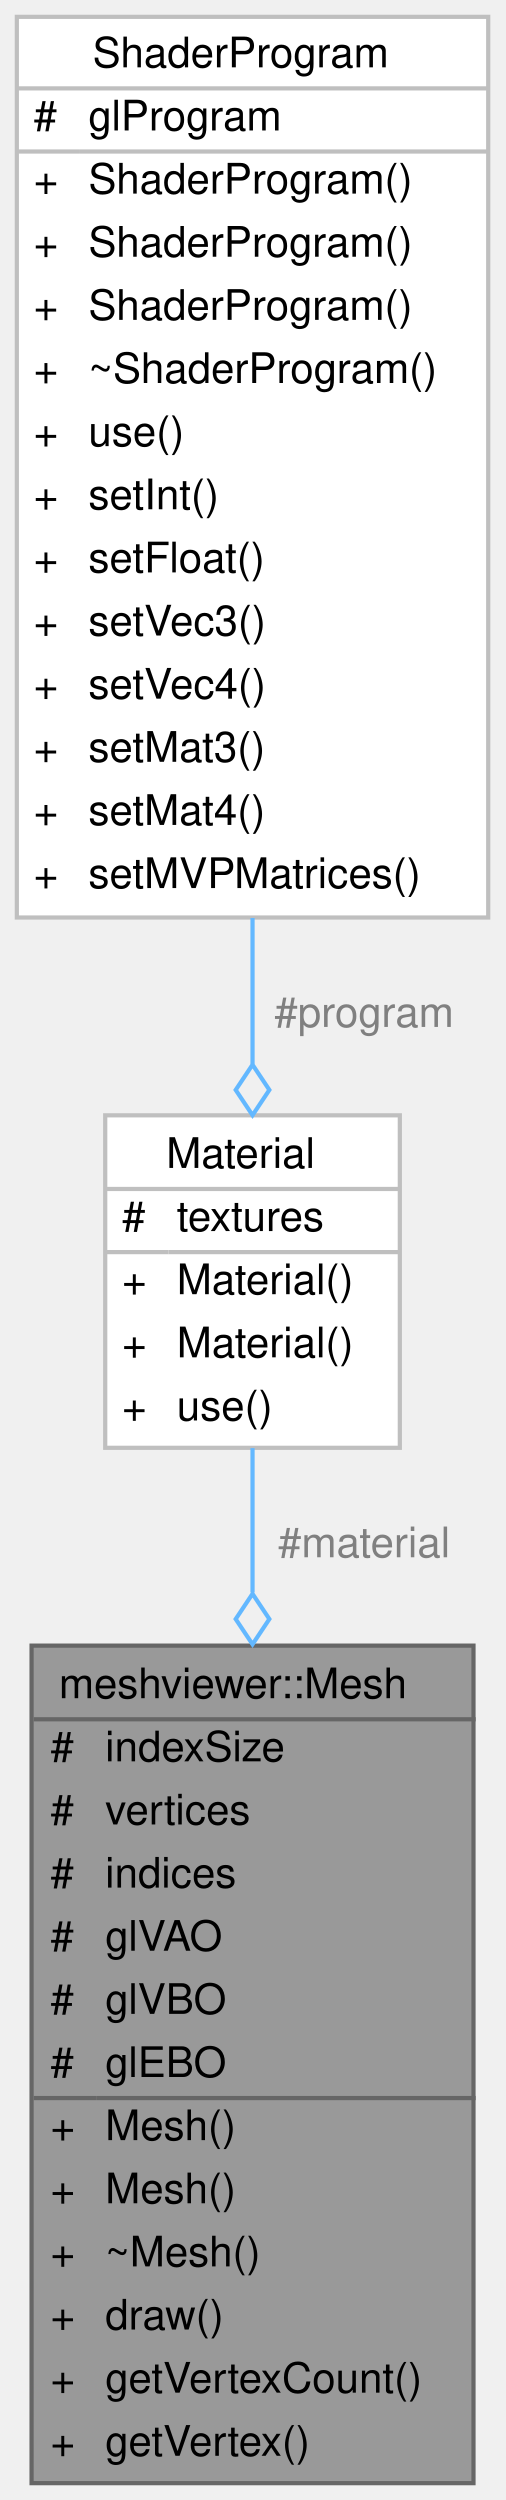
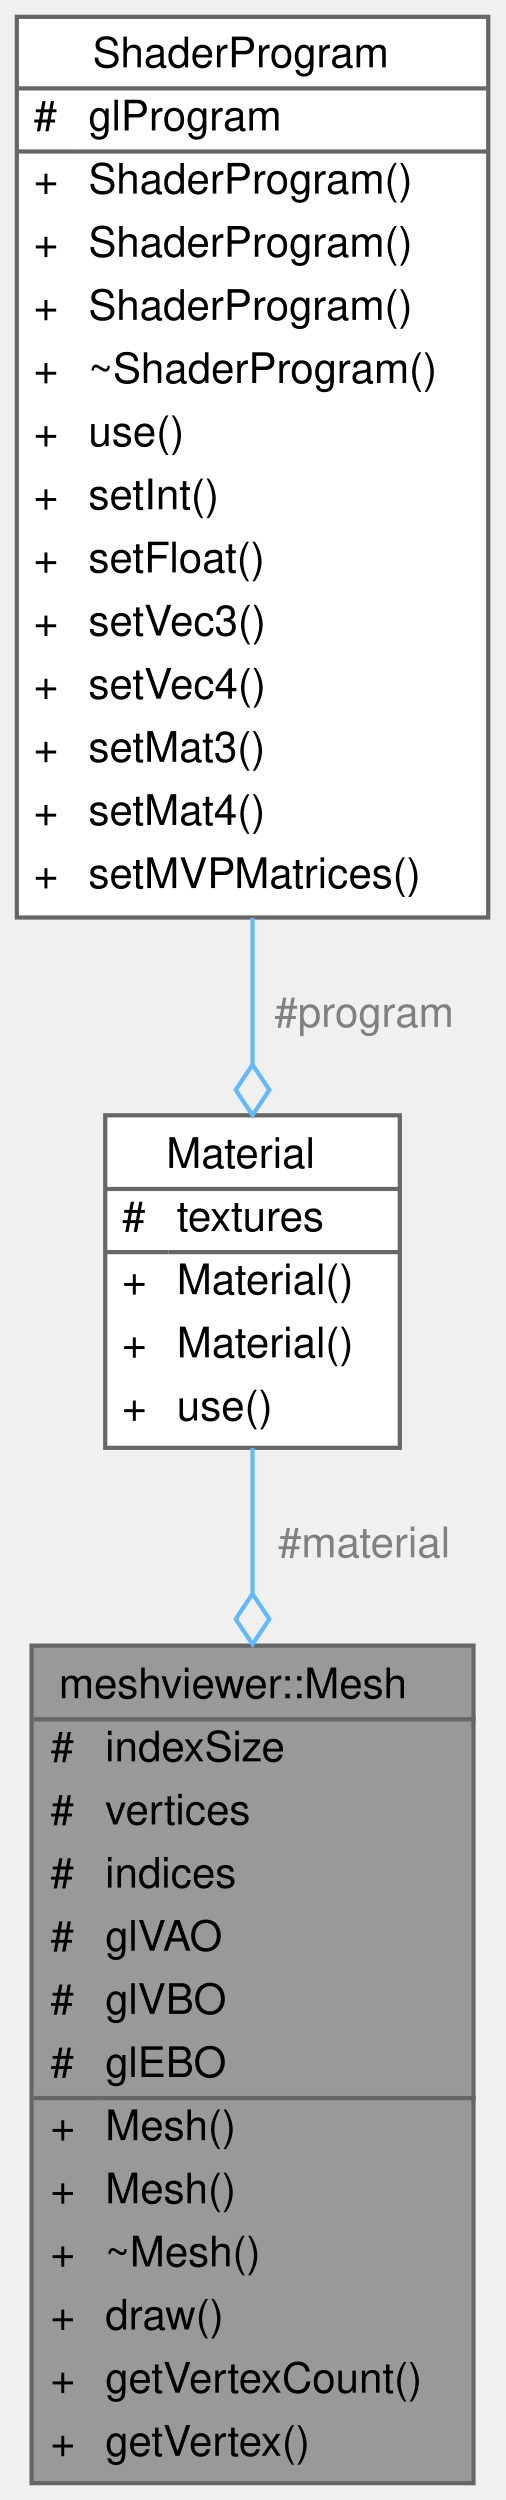
<svg xmlns="http://www.w3.org/2000/svg" xmlns:xlink="http://www.w3.org/1999/xlink" width="120pt" height="594pt" viewBox="0.00 0.00 120.00 594.00">
  <g id="graph0" class="graph" transform="scale(1 1) rotate(0) translate(4 590)">
    <g id="Node000001" class="node">
      <g id="a_Node000001">
-         <a xlink:title=" ">
+         <a xlink:title="Represents a 3D mesh with OpenGL rendering capabilities.">
          <polygon fill="#999999" stroke="transparent" points="108.5,-199 3.5,-199 3.5,0 108.5,0 108.5,-199" />
          <text text-anchor="start" x="10" y="-186.5" font-family="Helvetica,sans-Serif" font-size="10.00">meshviewer::Mesh</text>
          <text text-anchor="start" x="8" y="-171.5" font-family="Helvetica,sans-Serif" font-size="10.00">#</text>
          <text text-anchor="start" x="21" y="-171.5" font-family="Helvetica,sans-Serif" font-size="10.00">indexSize</text>
          <text text-anchor="start" x="8" y="-156.5" font-family="Helvetica,sans-Serif" font-size="10.00">#</text>
          <text text-anchor="start" x="21" y="-156.5" font-family="Helvetica,sans-Serif" font-size="10.00">vertices</text>
          <text text-anchor="start" x="8" y="-141.5" font-family="Helvetica,sans-Serif" font-size="10.00">#</text>
          <text text-anchor="start" x="21" y="-141.5" font-family="Helvetica,sans-Serif" font-size="10.00">indices</text>
          <text text-anchor="start" x="8" y="-126.5" font-family="Helvetica,sans-Serif" font-size="10.00">#</text>
          <text text-anchor="start" x="21" y="-126.5" font-family="Helvetica,sans-Serif" font-size="10.00">glVAO</text>
          <text text-anchor="start" x="8" y="-111.5" font-family="Helvetica,sans-Serif" font-size="10.00">#</text>
          <text text-anchor="start" x="21" y="-111.5" font-family="Helvetica,sans-Serif" font-size="10.00">glVBO</text>
          <text text-anchor="start" x="8" y="-96.5" font-family="Helvetica,sans-Serif" font-size="10.00">#</text>
          <text text-anchor="start" x="21" y="-96.5" font-family="Helvetica,sans-Serif" font-size="10.00">glEBO</text>
          <text text-anchor="start" x="8" y="-81.5" font-family="Helvetica,sans-Serif" font-size="10.00">+</text>
          <text text-anchor="start" x="21" y="-81.5" font-family="Helvetica,sans-Serif" font-size="10.00">Mesh()</text>
          <text text-anchor="start" x="8" y="-66.5" font-family="Helvetica,sans-Serif" font-size="10.00">+</text>
          <text text-anchor="start" x="21" y="-66.5" font-family="Helvetica,sans-Serif" font-size="10.00">Mesh()</text>
          <text text-anchor="start" x="8" y="-51.5" font-family="Helvetica,sans-Serif" font-size="10.00">+</text>
          <text text-anchor="start" x="21" y="-51.5" font-family="Helvetica,sans-Serif" font-size="10.00">~Mesh()</text>
          <text text-anchor="start" x="8" y="-36.5" font-family="Helvetica,sans-Serif" font-size="10.00">+</text>
          <text text-anchor="start" x="21" y="-36.5" font-family="Helvetica,sans-Serif" font-size="10.00">draw()</text>
          <text text-anchor="start" x="8" y="-21.5" font-family="Helvetica,sans-Serif" font-size="10.00">+</text>
          <text text-anchor="start" x="21" y="-21.5" font-family="Helvetica,sans-Serif" font-size="10.00">getVertexCount()</text>
          <text text-anchor="start" x="8" y="-6.5" font-family="Helvetica,sans-Serif" font-size="10.00">+</text>
          <text text-anchor="start" x="21" y="-6.5" font-family="Helvetica,sans-Serif" font-size="10.00">getVertex()</text>
          <polygon fill="#666666" stroke="#666666" points="4,-181.5 4,-181.5 109,-181.5 109,-181.5 4,-181.5" />
          <polygon fill="#666666" stroke="#666666" points="4,-91.5 4,-91.5 19,-91.5 19,-91.5 4,-91.5" />
          <polygon fill="#666666" stroke="#666666" points="19,-91.5 19,-91.5 109,-91.5 109,-91.5 19,-91.5" />
          <polygon fill="none" stroke="#666666" points="3.5,0 3.5,-199 108.5,-199 108.5,0 3.5,0" />
        </a>
      </g>
    </g>
    <g id="Node000002" class="node">
      <g id="a_Node000002">
-         <a xlink:href="classMaterial.html" target="_top" xlink:title=" ">
+         <a xlink:href="classMaterial.html" target="_top" xlink:title="Represents a material that combines textures and shaders.">
          <polygon fill="white" stroke="transparent" points="91,-325 21,-325 21,-246 91,-246 91,-325" />
          <text text-anchor="start" x="35.5" y="-312.5" font-family="Helvetica,sans-Serif" font-size="10.00">Material</text>
          <text text-anchor="start" x="25" y="-297.5" font-family="Helvetica,sans-Serif" font-size="10.00">#</text>
          <text text-anchor="start" x="38" y="-297.5" font-family="Helvetica,sans-Serif" font-size="10.00">textures</text>
          <text text-anchor="start" x="25" y="-282.5" font-family="Helvetica,sans-Serif" font-size="10.00">+</text>
          <text text-anchor="start" x="38" y="-282.5" font-family="Helvetica,sans-Serif" font-size="10.00">Material()</text>
          <text text-anchor="start" x="25" y="-267.5" font-family="Helvetica,sans-Serif" font-size="10.00">+</text>
          <text text-anchor="start" x="38" y="-267.5" font-family="Helvetica,sans-Serif" font-size="10.00">Material()</text>
          <text text-anchor="start" x="25" y="-252.5" font-family="Helvetica,sans-Serif" font-size="10.00">+</text>
          <text text-anchor="start" x="38" y="-252.5" font-family="Helvetica,sans-Serif" font-size="10.00">use()</text>
-           <polygon fill="#bfbfbf" stroke="#bfbfbf" points="21,-307.5 21,-307.5 91,-307.5 91,-307.5 21,-307.5" />
-           <polygon fill="#bfbfbf" stroke="#bfbfbf" points="21,-292.5 21,-292.5 36,-292.5 36,-292.5 21,-292.5" />
-           <polygon fill="#bfbfbf" stroke="#bfbfbf" points="36,-292.5 36,-292.5 91,-292.5 91,-292.5 36,-292.5" />
-           <polygon fill="none" stroke="#bfbfbf" points="21,-246 21,-325 91,-325 91,-246 21,-246" />
+           <polygon fill="#666666" stroke="#666666" points="21,-307.5 21,-307.5 91,-307.5 91,-307.5 21,-307.5" />
+           <polygon fill="#666666" stroke="#666666" points="21,-292.5 21,-292.5 36,-292.5 36,-292.5 21,-292.5" />
+           <polygon fill="#666666" stroke="#666666" points="36,-292.5 36,-292.5 91,-292.5 91,-292.5 36,-292.5" />
+           <polygon fill="none" stroke="#666666" points="21,-246 21,-325 91,-325 91,-246 21,-246" />
        </a>
      </g>
    </g>
    <g id="edge1_Node000001_Node000002" class="edge">
      <g id="a_edge1_Node000001_Node000002">
        <a xlink:title=" ">
          <path fill="none" stroke="#63b8ff" d="M56,-245.93C56,-235.57 56,-223.84 56,-211.63" />
          <polygon fill="none" stroke="#63b8ff" points="56,-211.31 52,-205.31 56,-199.31 60,-205.31 56,-211.31" />
        </a>
      </g>
      <text text-anchor="middle" x="82.5" y="-220" font-family="Helvetica,sans-Serif" font-size="10.00" fill="grey"> #material</text>
    </g>
    <g id="Node000003" class="node">
      <g id="a_Node000003">
-         <a xlink:href="classShaderProgram.html" target="_top" xlink:title=" ">
+         <a xlink:href="classShaderProgram.html" target="_top" xlink:title="Represents an OpenGL shader program.">
          <polygon fill="white" stroke="transparent" points="112,-586 0,-586 0,-372 112,-372 112,-586" />
          <text text-anchor="start" x="18" y="-574" font-family="Helvetica,sans-Serif" font-size="10.00">ShaderProgram</text>
          <text text-anchor="start" x="4" y="-559" font-family="Helvetica,sans-Serif" font-size="10.00">#</text>
          <text text-anchor="start" x="17" y="-559" font-family="Helvetica,sans-Serif" font-size="10.00">glProgram</text>
          <text text-anchor="start" x="4" y="-544" font-family="Helvetica,sans-Serif" font-size="10.00">+</text>
          <text text-anchor="start" x="17" y="-544" font-family="Helvetica,sans-Serif" font-size="10.00">ShaderProgram()</text>
          <text text-anchor="start" x="4" y="-529" font-family="Helvetica,sans-Serif" font-size="10.00">+</text>
          <text text-anchor="start" x="17" y="-529" font-family="Helvetica,sans-Serif" font-size="10.00">ShaderProgram()</text>
          <text text-anchor="start" x="4" y="-514" font-family="Helvetica,sans-Serif" font-size="10.00">+</text>
          <text text-anchor="start" x="17" y="-514" font-family="Helvetica,sans-Serif" font-size="10.00">ShaderProgram()</text>
          <text text-anchor="start" x="4" y="-499" font-family="Helvetica,sans-Serif" font-size="10.00">+</text>
          <text text-anchor="start" x="17" y="-499" font-family="Helvetica,sans-Serif" font-size="10.00">~ShaderProgram()</text>
          <text text-anchor="start" x="4" y="-484" font-family="Helvetica,sans-Serif" font-size="10.00">+</text>
          <text text-anchor="start" x="17" y="-484" font-family="Helvetica,sans-Serif" font-size="10.00">use()</text>
          <text text-anchor="start" x="4" y="-469" font-family="Helvetica,sans-Serif" font-size="10.00">+</text>
          <text text-anchor="start" x="17" y="-469" font-family="Helvetica,sans-Serif" font-size="10.00">setInt()</text>
          <text text-anchor="start" x="4" y="-454" font-family="Helvetica,sans-Serif" font-size="10.00">+</text>
          <text text-anchor="start" x="17" y="-454" font-family="Helvetica,sans-Serif" font-size="10.00">setFloat()</text>
          <text text-anchor="start" x="4" y="-439" font-family="Helvetica,sans-Serif" font-size="10.00">+</text>
          <text text-anchor="start" x="17" y="-439" font-family="Helvetica,sans-Serif" font-size="10.00">setVec3()</text>
          <text text-anchor="start" x="4" y="-424" font-family="Helvetica,sans-Serif" font-size="10.00">+</text>
          <text text-anchor="start" x="17" y="-424" font-family="Helvetica,sans-Serif" font-size="10.00">setVec4()</text>
          <text text-anchor="start" x="4" y="-409" font-family="Helvetica,sans-Serif" font-size="10.00">+</text>
          <text text-anchor="start" x="17" y="-409" font-family="Helvetica,sans-Serif" font-size="10.00">setMat3()</text>
          <text text-anchor="start" x="4" y="-394" font-family="Helvetica,sans-Serif" font-size="10.00">+</text>
          <text text-anchor="start" x="17" y="-394" font-family="Helvetica,sans-Serif" font-size="10.00">setMat4()</text>
          <text text-anchor="start" x="4" y="-379" font-family="Helvetica,sans-Serif" font-size="10.00">+</text>
          <text text-anchor="start" x="17" y="-379" font-family="Helvetica,sans-Serif" font-size="10.00">setMVPMatrices()</text>
-           <polygon fill="#bfbfbf" stroke="#bfbfbf" points="0,-569 0,-569 112,-569 112,-569 0,-569" />
-           <polygon fill="#bfbfbf" stroke="#bfbfbf" points="0,-554 0,-554 15,-554 15,-554 0,-554" />
-           <polygon fill="#bfbfbf" stroke="#bfbfbf" points="15,-554 15,-554 112,-554 112,-554 15,-554" />
-           <polygon fill="none" stroke="#bfbfbf" points="0,-372 0,-586 112,-586 112,-372 0,-372" />
+           <polygon fill="#666666" stroke="#666666" points="0,-569 0,-569 112,-569 112,-569 0,-569" />
+           <polygon fill="#666666" stroke="#666666" points="0,-554 0,-554 15,-554 15,-554 0,-554" />
+           <polygon fill="#666666" stroke="#666666" points="15,-554 15,-554 112,-554 112,-554 15,-554" />
+           <polygon fill="none" stroke="#666666" points="0,-372 0,-586 112,-586 112,-372 0,-372" />
        </a>
      </g>
    </g>
    <g id="edge2_Node000002_Node000003" class="edge">
      <g id="a_edge2_Node000002_Node000003">
        <a xlink:title=" ">
          <path fill="none" stroke="#63b8ff" d="M56,-371.89C56,-359.86 56,-348.04 56,-337.23" />
          <polygon fill="none" stroke="#63b8ff" points="56,-337.03 52,-331.03 56,-325.03 60,-331.03 56,-337.03" />
        </a>
      </g>
      <text text-anchor="middle" x="82.5" y="-346" font-family="Helvetica,sans-Serif" font-size="10.00" fill="grey"> #program</text>
    </g>
  </g>
</svg>
